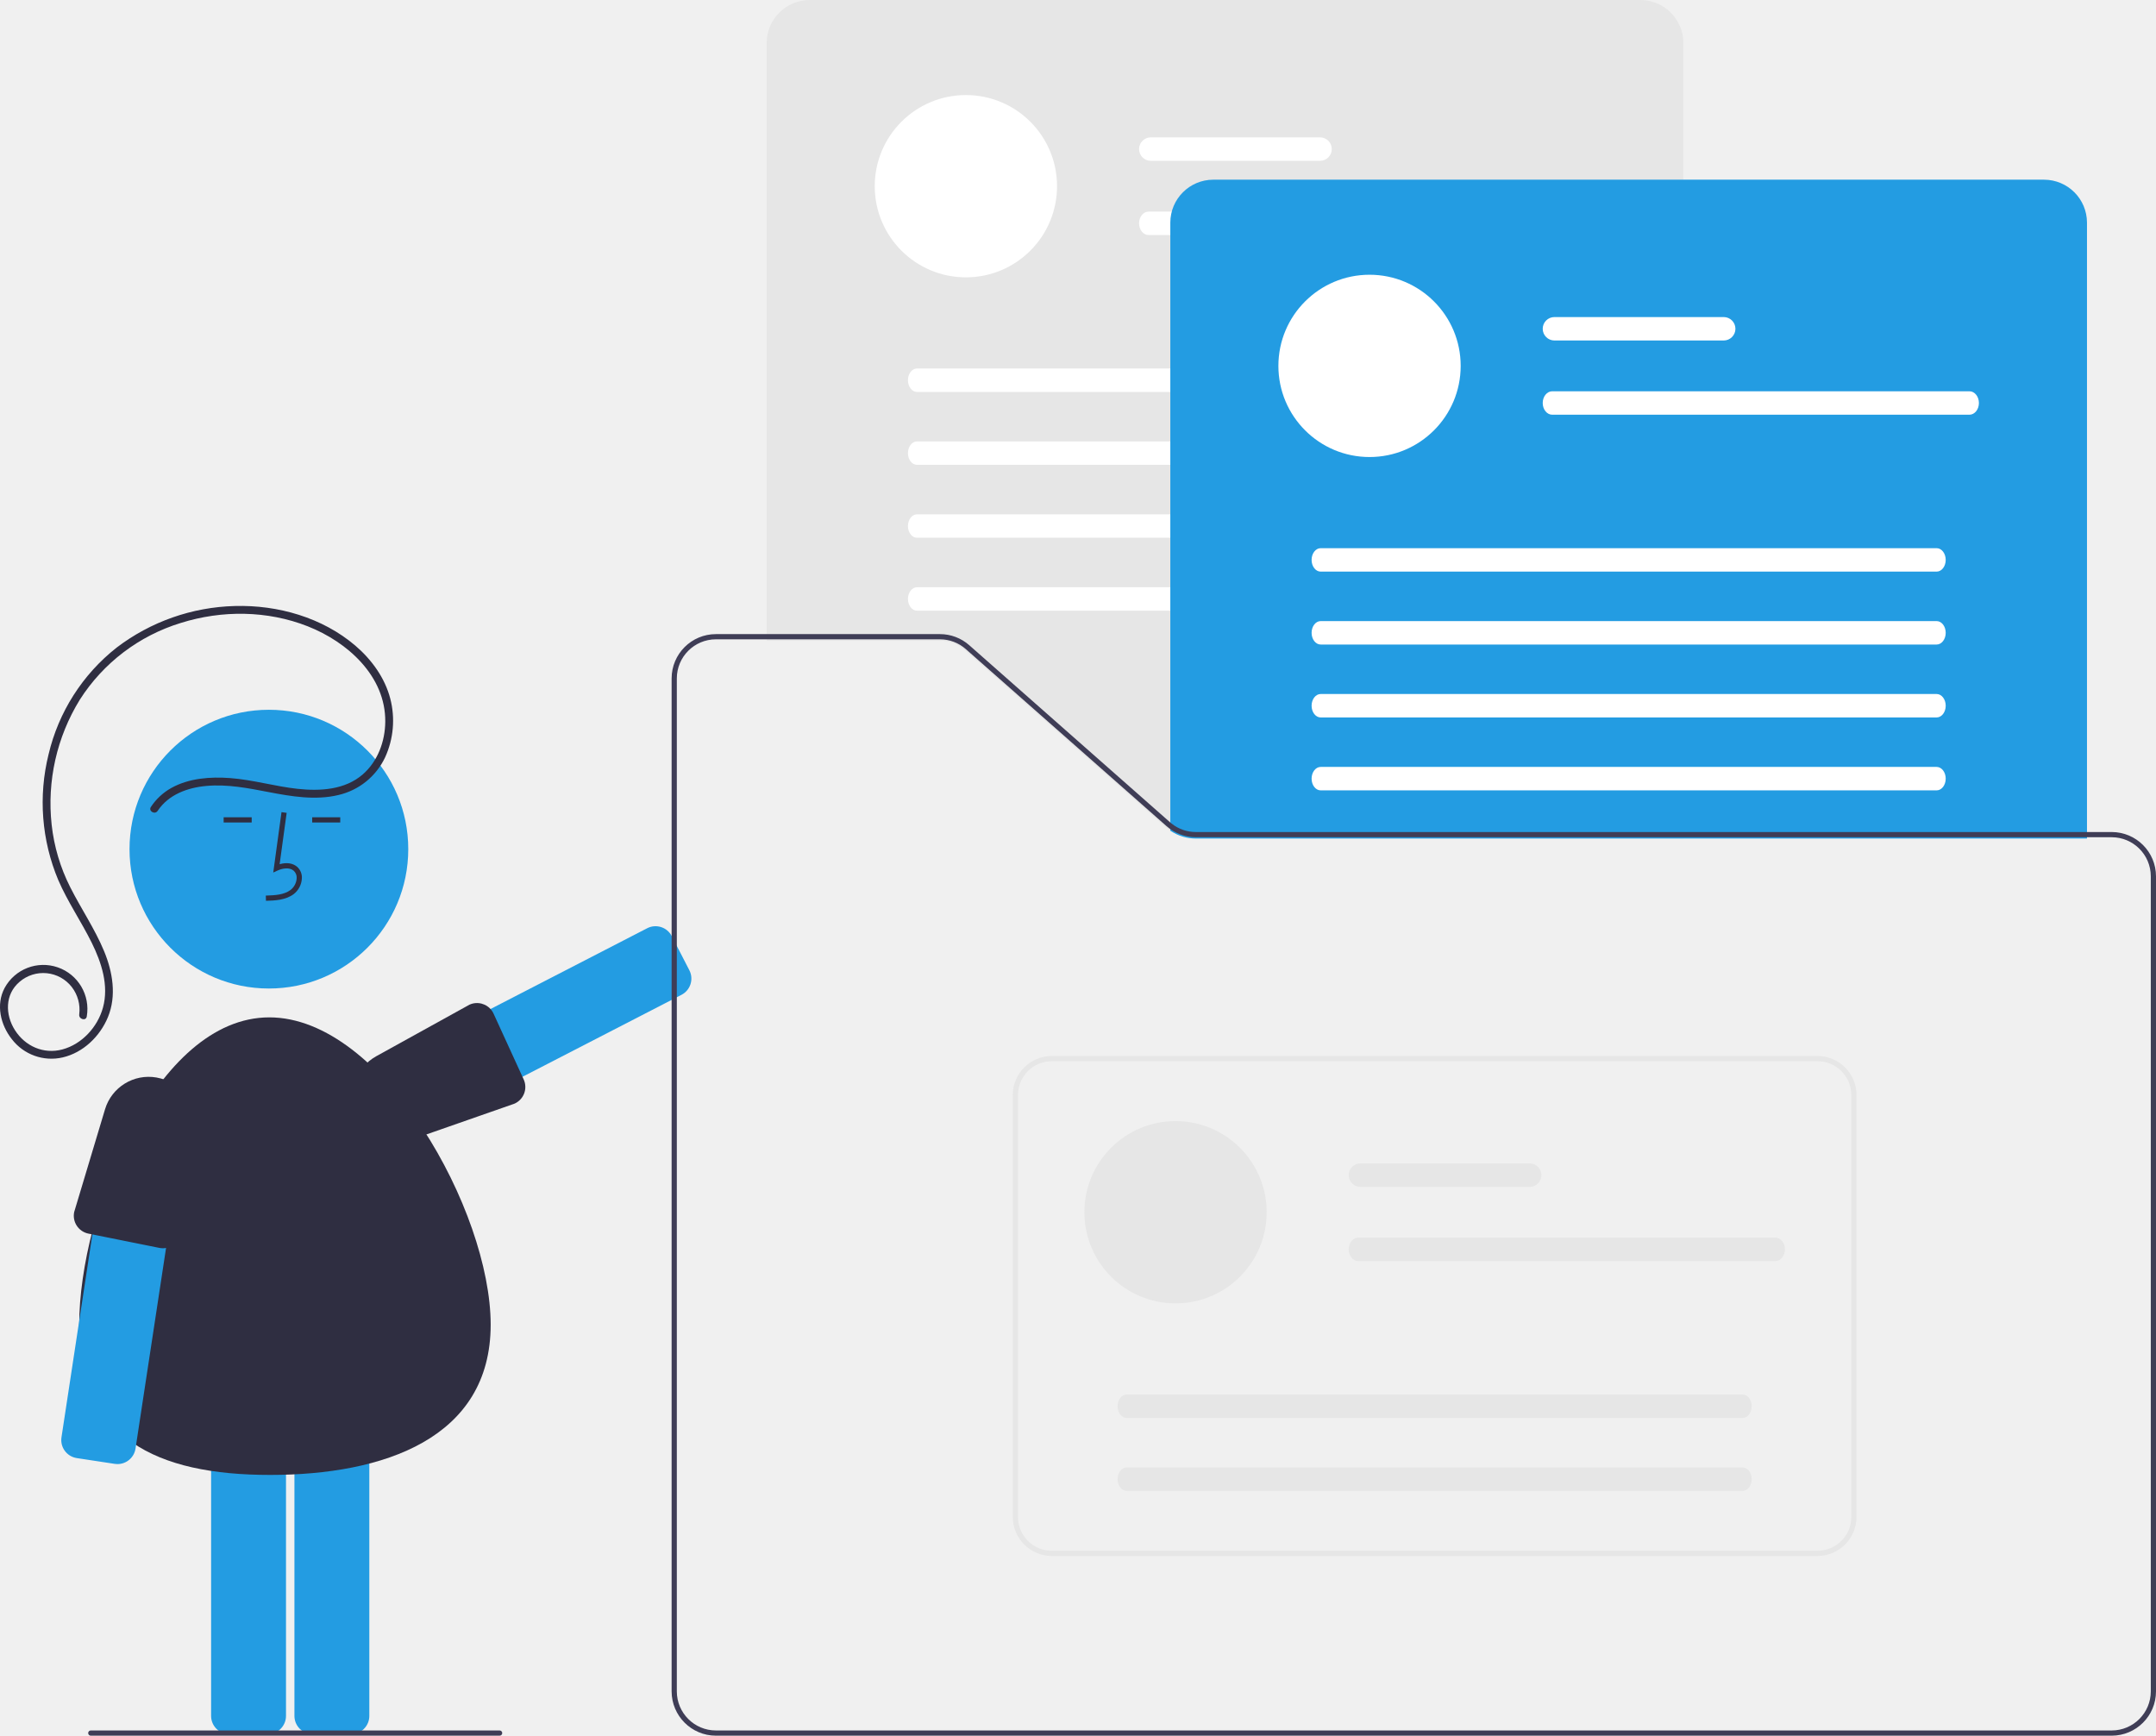
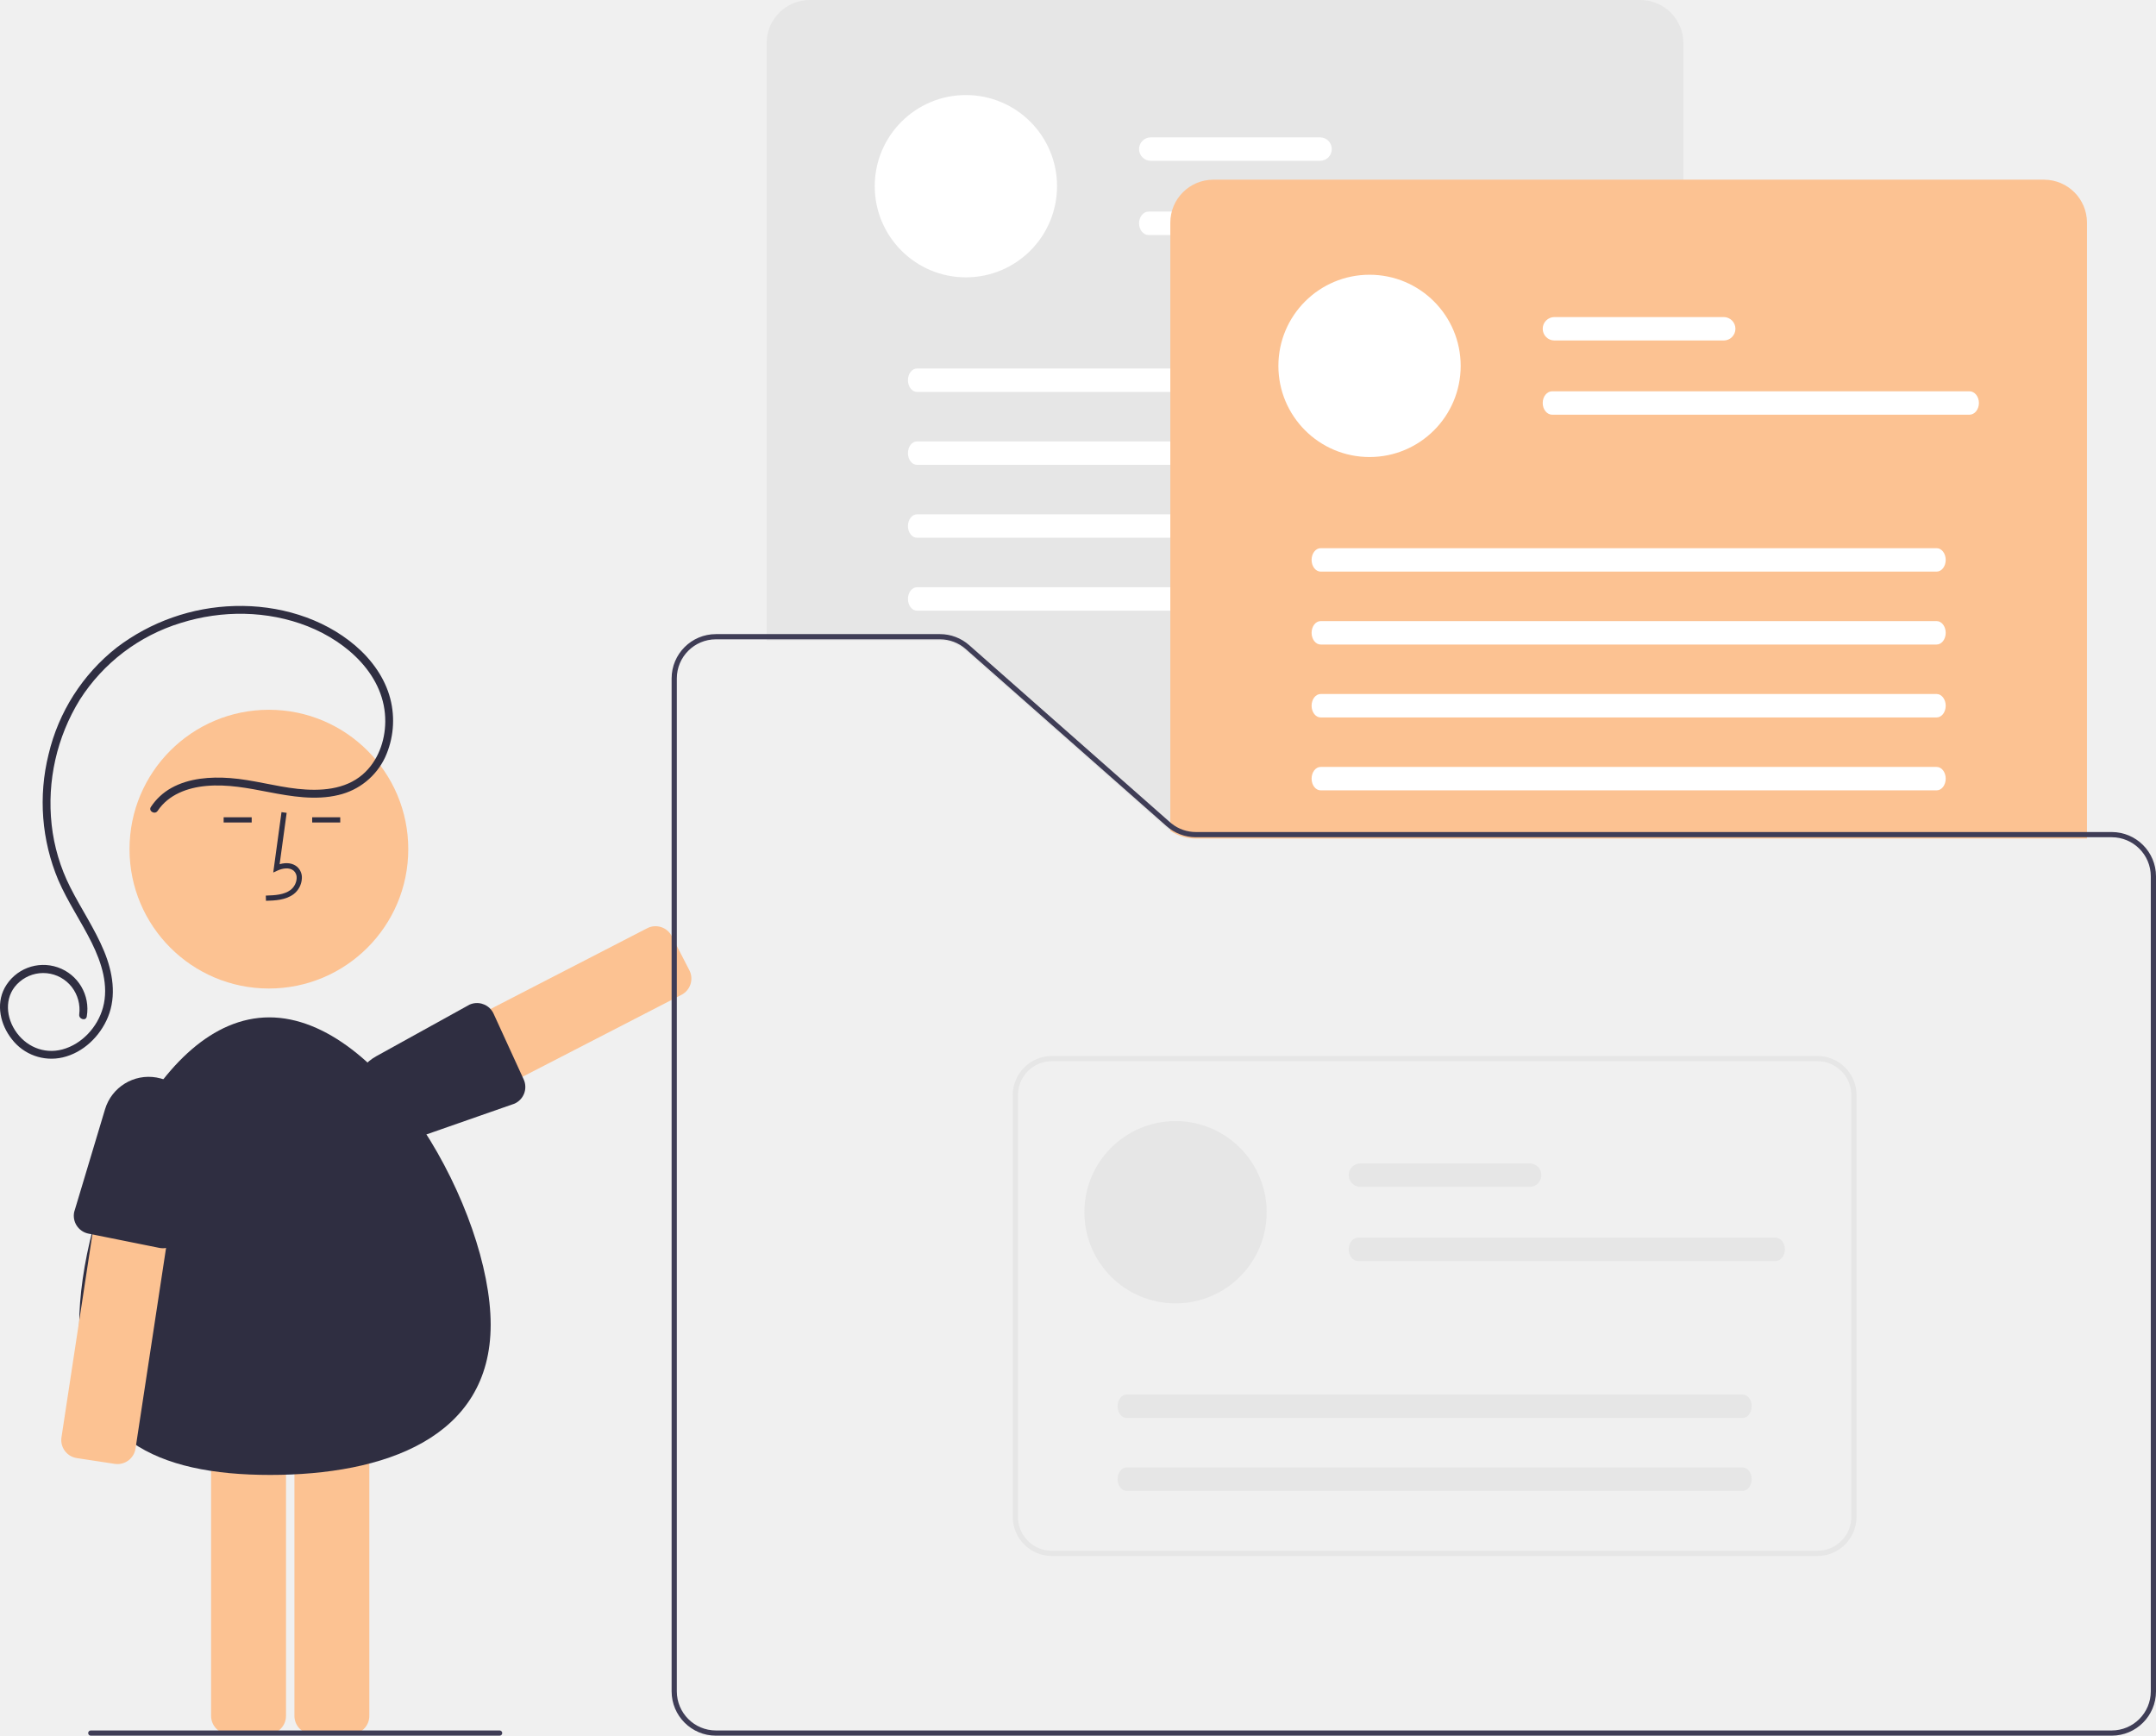
<svg xmlns="http://www.w3.org/2000/svg" data-name="Layer 1" width="827.9" height="666.5" viewBox="0 0 827.9 666.5">
-   <path d="M335.218,555.907a7.034,7.034,0,0,1-2.144-.337,6.952,6.952,0,0,1-4.092-3.457l-6.764-13.118a7.007,7.007,0,0,1,3.014-9.429l109.337-56.372A7.008,7.008,0,0,1,444,476.209l6.763,13.118a7.007,7.007,0,0,1-3.014,9.429L338.412,555.127A6.956,6.956,0,0,1,335.218,555.907Z" transform="translate(-186.05 -116.75)" fill="#239ce2" />
+   <path d="M335.218,555.907a7.034,7.034,0,0,1-2.144-.337,6.952,6.952,0,0,1-4.092-3.457l-6.764-13.118a7.007,7.007,0,0,1,3.014-9.429l109.337-56.372A7.008,7.008,0,0,1,444,476.209l6.763,13.118a7.007,7.007,0,0,1-3.014,9.429L338.412,555.127A6.956,6.956,0,0,1,335.218,555.907Z" transform="translate(-186.05 -116.75)" fill="#fcc292" />
  <path d="M374.88,504.797a7.037,7.037,0,0,1,.743,1.294l11.554,25.231a6.999,6.999,0,0,1-3.573,9.237l-38.859,13.582a17.484,17.484,0,0,1-21.476-8.842l.449-.219-.449.219a17.469,17.469,0,0,1,7.253-22.952l35.831-19.812a7.012,7.012,0,0,1,8.527,2.262Z" transform="translate(-186.05 -116.75)" fill="#2f2e41" />
  <path d="M832.45,438.75H645.26a17.655,17.655,0,0,1-11.578-4.373L556.579,366.375A14.471,14.471,0,0,0,546.99,362.75H480.45V133.25a16.519,16.519,0,0,1,16.5-16.5h319a16.519,16.519,0,0,1,16.5,16.5Z" transform="translate(-186.05 -116.75)" fill="#e6e6e6" />
  <circle cx="370.9" cy="71.5" r="35" fill="#fff" />
  <path d="M692.95,169.5h-65a4.5,4.5,0,0,0,0,9h65a4.5,4.5,0,0,0,0-9Z" transform="translate(-186.05 -116.75)" fill="#fff" />
  <path d="M787.31,198H627.09c-2.01,0-3.64,2.02-3.64,4.5s1.63,4.5,3.64,4.5H787.31c2.01,0,3.64-2.02,3.64-4.5S789.32,198,787.31,198Z" transform="translate(-186.05 -116.75)" fill="#fff" />
  <path d="M774.72,258.25h-236.54c-1.92,0-3.48,2.02-3.48,4.5s1.56,4.5,3.48,4.5H774.72c1.92,0,3.48-2.02,3.48-4.5S776.64,258.25,774.72,258.25Z" transform="translate(-186.05 -116.75)" fill="#fff" />
  <path d="M774.72,286.25h-236.54c-1.92,0-3.48,2.02-3.48,4.5s1.56,4.5,3.48,4.5H774.72c1.92,0,3.48-2.02,3.48-4.5S776.64,286.25,774.72,286.25Z" transform="translate(-186.05 -116.75)" fill="#fff" />
  <path d="M774.72,314.25h-236.54c-1.92,0-3.48,2.02-3.48,4.5s1.56,4.5,3.48,4.5H774.72c1.92,0,3.48-2.02,3.48-4.5S776.64,314.25,774.72,314.25Z" transform="translate(-186.05 -116.75)" fill="#fff" />
  <path d="M774.72,342.25h-236.54c-1.92,0-3.48,2.02-3.48,4.5s1.56,4.5,3.48,4.5H774.72c1.92,0,3.48-2.02,3.48-4.5S776.64,342.25,774.72,342.25Z" transform="translate(-186.05 -116.75)" fill="#fff" />
-   <path d="M987.45,438.75H645.26a17.376,17.376,0,0,1-9.585-2.863l-.225-.148V202.25a16.519,16.519,0,0,1,16.5-16.5h319a16.519,16.519,0,0,1,16.5,16.5Z" transform="translate(-186.05 -116.75)" fill="#239ce2" />
+   <path d="M987.45,438.75H645.26a17.376,17.376,0,0,1-9.585-2.863l-.225-.148V202.25a16.519,16.519,0,0,1,16.5-16.5h319a16.519,16.519,0,0,1,16.5,16.5Z" transform="translate(-186.05 -116.75)" fill="#fcc292" />
  <circle cx="525.9" cy="140.5" r="35" fill="#fff" />
  <path d="M847.95,238.5h-65a4.5,4.5,0,0,0,0,9h65a4.5,4.5,0,0,0,0-9Z" transform="translate(-186.05 -116.75)" fill="#fff" />
  <path d="M942.31,267H782.09c-2.01,0-3.64,2.02-3.64,4.5s1.63,4.5,3.64,4.5H942.31c2.01,0,3.64-2.02,3.64-4.5S944.32,267,942.31,267Z" transform="translate(-186.05 -116.75)" fill="#fff" />
  <path d="M929.72,327.25h-236.54c-1.92,0-3.48,2.02-3.48,4.5s1.56,4.5,3.48,4.5H929.72c1.92,0,3.48-2.02,3.48-4.5S931.64,327.25,929.72,327.25Z" transform="translate(-186.05 -116.75)" fill="#fff" />
  <path d="M929.72,355.25h-236.54c-1.92,0-3.48,2.02-3.48,4.5s1.56,4.5,3.48,4.5H929.72c1.92,0,3.48-2.02,3.48-4.5S931.64,355.25,929.72,355.25Z" transform="translate(-186.05 -116.75)" fill="#fff" />
  <path d="M929.72,383.25h-236.54c-1.92,0-3.48,2.02-3.48,4.5s1.56,4.5,3.48,4.5H929.72c1.92,0,3.48-2.02,3.48-4.5S931.64,383.25,929.72,383.25Z" transform="translate(-186.05 -116.75)" fill="#fff" />
  <path d="M929.72,411.25h-236.54c-1.92,0-3.48,2.02-3.48,4.5s1.56,4.5,3.48,4.5H929.72c1.92,0,3.48-2.02,3.48-4.5S931.64,411.25,929.72,411.25Z" transform="translate(-186.05 -116.75)" fill="#fff" />
  <path d="M996.95,436.25H645.26a14.945,14.945,0,0,1-9.31-3.24c-.21-.16-.41-.33-.61-.51l-29.77-26.25L558.23,364.5A16.974,16.974,0,0,0,546.99,360.25H460.95a17.024,17.024,0,0,0-17,17v389a17.024,17.024,0,0,0,17,17h536a17.024,17.024,0,0,0,17-17v-313A17.024,17.024,0,0,0,996.95,436.25Zm15,330a15.018,15.018,0,0,1-15,15h-536a15.018,15.018,0,0,1-15-15v-389a15.018,15.018,0,0,1,15-15h86.04a14.965,14.965,0,0,1,9.92,3.75l45.64,40.25L634.01,434a17.148,17.148,0,0,0,11.25,4.25H996.95a15.018,15.018,0,0,1,15,15Z" transform="translate(-186.05 -116.75)" fill="#3f3d56" />
-   <circle cx="103.254" cy="326.072" r="53.519" fill="#239ce2" />
-   <path d="M288.871,782.668H274.112a7.008,7.008,0,0,1-7-7V652.654a7.008,7.008,0,0,1,7-7H288.871a7.008,7.008,0,0,1,7,7V775.668A7.008,7.008,0,0,1,288.871,782.668Z" transform="translate(-186.05 -116.75)" fill="#239ce2" />
-   <path d="M320.871,782.668H306.112a7.008,7.008,0,0,1-7-7V652.654a7.008,7.008,0,0,1,7-7H320.871a7.008,7.008,0,0,1,7,7V775.668A7.008,7.008,0,0,1,320.871,782.668Z" transform="translate(-186.05 -116.75)" fill="#239ce2" />
+   <circle cx="103.254" cy="326.072" r="53.519" fill="#fcc292" />
+   <path d="M288.871,782.668H274.112a7.008,7.008,0,0,1-7-7V652.654a7.008,7.008,0,0,1,7-7H288.871a7.008,7.008,0,0,1,7,7V775.668A7.008,7.008,0,0,1,288.871,782.668Z" transform="translate(-186.05 -116.75)" fill="#fcc292" />
+   <path d="M320.871,782.668H306.112a7.008,7.008,0,0,1-7-7V652.654a7.008,7.008,0,0,1,7-7H320.871a7.008,7.008,0,0,1,7,7V775.668A7.008,7.008,0,0,1,320.871,782.668Z" transform="translate(-186.05 -116.75)" fill="#fcc292" />
  <path d="M374.467,625.419c0,43.63-41.041,57.704-84.672,57.704s-73.328-14.074-73.328-57.704,29.37-118,73-118S374.467,581.788,374.467,625.419Z" transform="translate(-186.05 -116.75)" fill="#2f2e41" />
  <path d="M288.179,462.658l-.056-2c3.721-.104,7.001-.337,9.466-2.138a6.148,6.148,0,0,0,2.381-4.528,3.514,3.514,0,0,0-1.153-2.895c-1.636-1.382-4.269-.935-6.188-.055l-1.655.759,3.173-23.19,1.981.271-2.699,19.727c2.607-.767,5.023-.437,6.678.961a5.471,5.471,0,0,1,1.86,4.492,8.133,8.133,0,0,1-3.2,6.073C295.602,462.45,291.486,462.565,288.179,462.658Z" transform="translate(-186.05 -116.75)" fill="#2f2e41" />
  <rect x="119.879" y="313.834" width="10.771" height="2" fill="#2f2e41" />
  <rect x="85.879" y="313.834" width="10.771" height="2" fill="#2f2e41" />
  <path d="M883.95,714.25h-294a15.017,15.017,0,0,1-15-15v-162a15.017,15.017,0,0,1,15-15h294a15.017,15.017,0,0,1,15,15v162A15.017,15.017,0,0,1,883.95,714.25Zm-294-190a13.015,13.015,0,0,0-13,13v162a13.015,13.015,0,0,0,13,13h294a13.015,13.015,0,0,0,13-13v-162a13.015,13.015,0,0,0-13-13Z" transform="translate(-186.05 -116.75)" fill="#e6e6e6" />
  <circle cx="451.4" cy="465.5" r="35" fill="#e6e6e6" />
  <path d="M773.45,563.5h-65a4.5,4.5,0,0,0,0,9h65a4.5,4.5,0,0,0,0-9Z" transform="translate(-186.05 -116.75)" fill="#e6e6e6" />
  <path d="M867.81,592H707.59c-2.01,0-3.64,2.02-3.64,4.5s1.63,4.5,3.64,4.5H867.81c2.01,0,3.64-2.02,3.64-4.5S869.82,592,867.81,592Z" transform="translate(-186.05 -116.75)" fill="#e6e6e6" />
  <path d="M855.22,652.25h-236.54c-1.92,0-3.48,2.02-3.48,4.5s1.56,4.5,3.48,4.5H855.22c1.92,0,3.48-2.02,3.48-4.5S857.14,652.25,855.22,652.25Z" transform="translate(-186.05 -116.75)" fill="#e6e6e6" />
  <path d="M855.22,680.25h-236.54c-1.92,0-3.48,2.02-3.48,4.5s1.56,4.5,3.48,4.5H855.22c1.92,0,3.48-2.02,3.48-4.5S857.14,680.25,855.22,680.25Z" transform="translate(-186.05 -116.75)" fill="#e6e6e6" />
  <path d="M246.591,428.117c4.162-6.266,11.486-8.922,18.708-9.568,8.129-.727,15.984.84,23.921,2.363,8.735,1.676,17.979,3.244,26.781,1.125a26.401,26.401,0,0,0,17.946-14.498,33.771,33.771,0,0,0,1.966-22.518c-2.062-7.986-7.182-15.013-13.388-20.321-12.667-10.833-29.808-15.701-46.295-15.243a78.269,78.269,0,0,0-45.375,15.955,73.697,73.697,0,0,0-26.145,40.972,76.829,76.829,0,0,0,3.72,48.324c3.608,8.369,8.826,15.915,12.852,24.073,3.749,7.596,6.636,16.428,4.303,24.901-2.047,7.435-8.056,14.04-15.6,16.058-7.185,1.923-14.28-1.229-18.217-7.437-3.771-5.946-3.861-13.735,1.801-18.536a13.898,13.898,0,0,1,20.05,2.001,14.306,14.306,0,0,1,2.862,10.489c-.279,1.889,2.611,2.704,2.893.798a16.923,16.923,0,0,0-31.553-10.927c-3.415,6.42-1.572,14.163,2.762,19.651a19.154,19.154,0,0,0,19.529,7.022c7.89-1.822,14.344-8.093,17.38-15.462,3.379-8.204,1.831-17.359-1.463-25.319-3.561-8.605-8.849-16.323-13.031-24.616a70.106,70.106,0,0,1-7.114-23.953,75.791,75.791,0,0,1,10.809-48.007,70.441,70.441,0,0,1,38.798-29.487c15.805-4.961,33.237-4.809,48.713,1.288,15.244,6.006,29.963,19.096,29.787,36.675-.075,7.509-2.863,15.168-8.615,20.177-6.874,5.986-16.446,6.498-25.087,5.563-8.696-.94-17.141-3.48-25.875-4.128-7.596-.564-15.792.022-22.575,3.796a22.571,22.571,0,0,0-7.841,7.274c-1.071,1.613,1.526,3.117,2.59,1.514Z" transform="translate(-186.05 -116.75)" fill="#2f2e41" />
-   <path d="M231.173,678.957a7.006,7.006,0,0,1-1.057-.081l-14.591-2.221a7.008,7.008,0,0,1-5.867-7.974l18.511-121.613a7.008,7.008,0,0,1,7.974-5.867l14.591,2.221a7.007,7.007,0,0,1,5.867,7.973L238.089,673.01A7.012,7.012,0,0,1,231.173,678.957Z" transform="translate(-186.05 -116.75)" fill="#239ce2" />
+   <path d="M231.173,678.957a7.006,7.006,0,0,1-1.057-.081l-14.591-2.221a7.008,7.008,0,0,1-5.867-7.974l18.511-121.613a7.008,7.008,0,0,1,7.974-5.867l14.591,2.221a7.007,7.007,0,0,1,5.867,7.973L238.089,673.01A7.012,7.012,0,0,1,231.173,678.957Z" transform="translate(-186.05 -116.75)" fill="#fcc292" />
  <path d="M248.61,596.076a7.037,7.037,0,0,1-1.484-.159l-27.205-5.474a6.999,6.999,0,0,1-5.375-8.318l11.84-39.425a17.484,17.484,0,0,1,19.773-12.184l-.087.492.087-.492a17.469,17.469,0,0,1,14.311,19.354l-5.019,40.635a7.012,7.012,0,0,1-6.84,5.571Z" transform="translate(-186.05 -116.75)" fill="#2f2e41" />
  <path d="M377.907,783.25h-157a1,1,0,0,1,0-2h157a1,1,0,0,1,0,2Z" transform="translate(-186.05 -116.75)" fill="#3f3d56" />
</svg>
